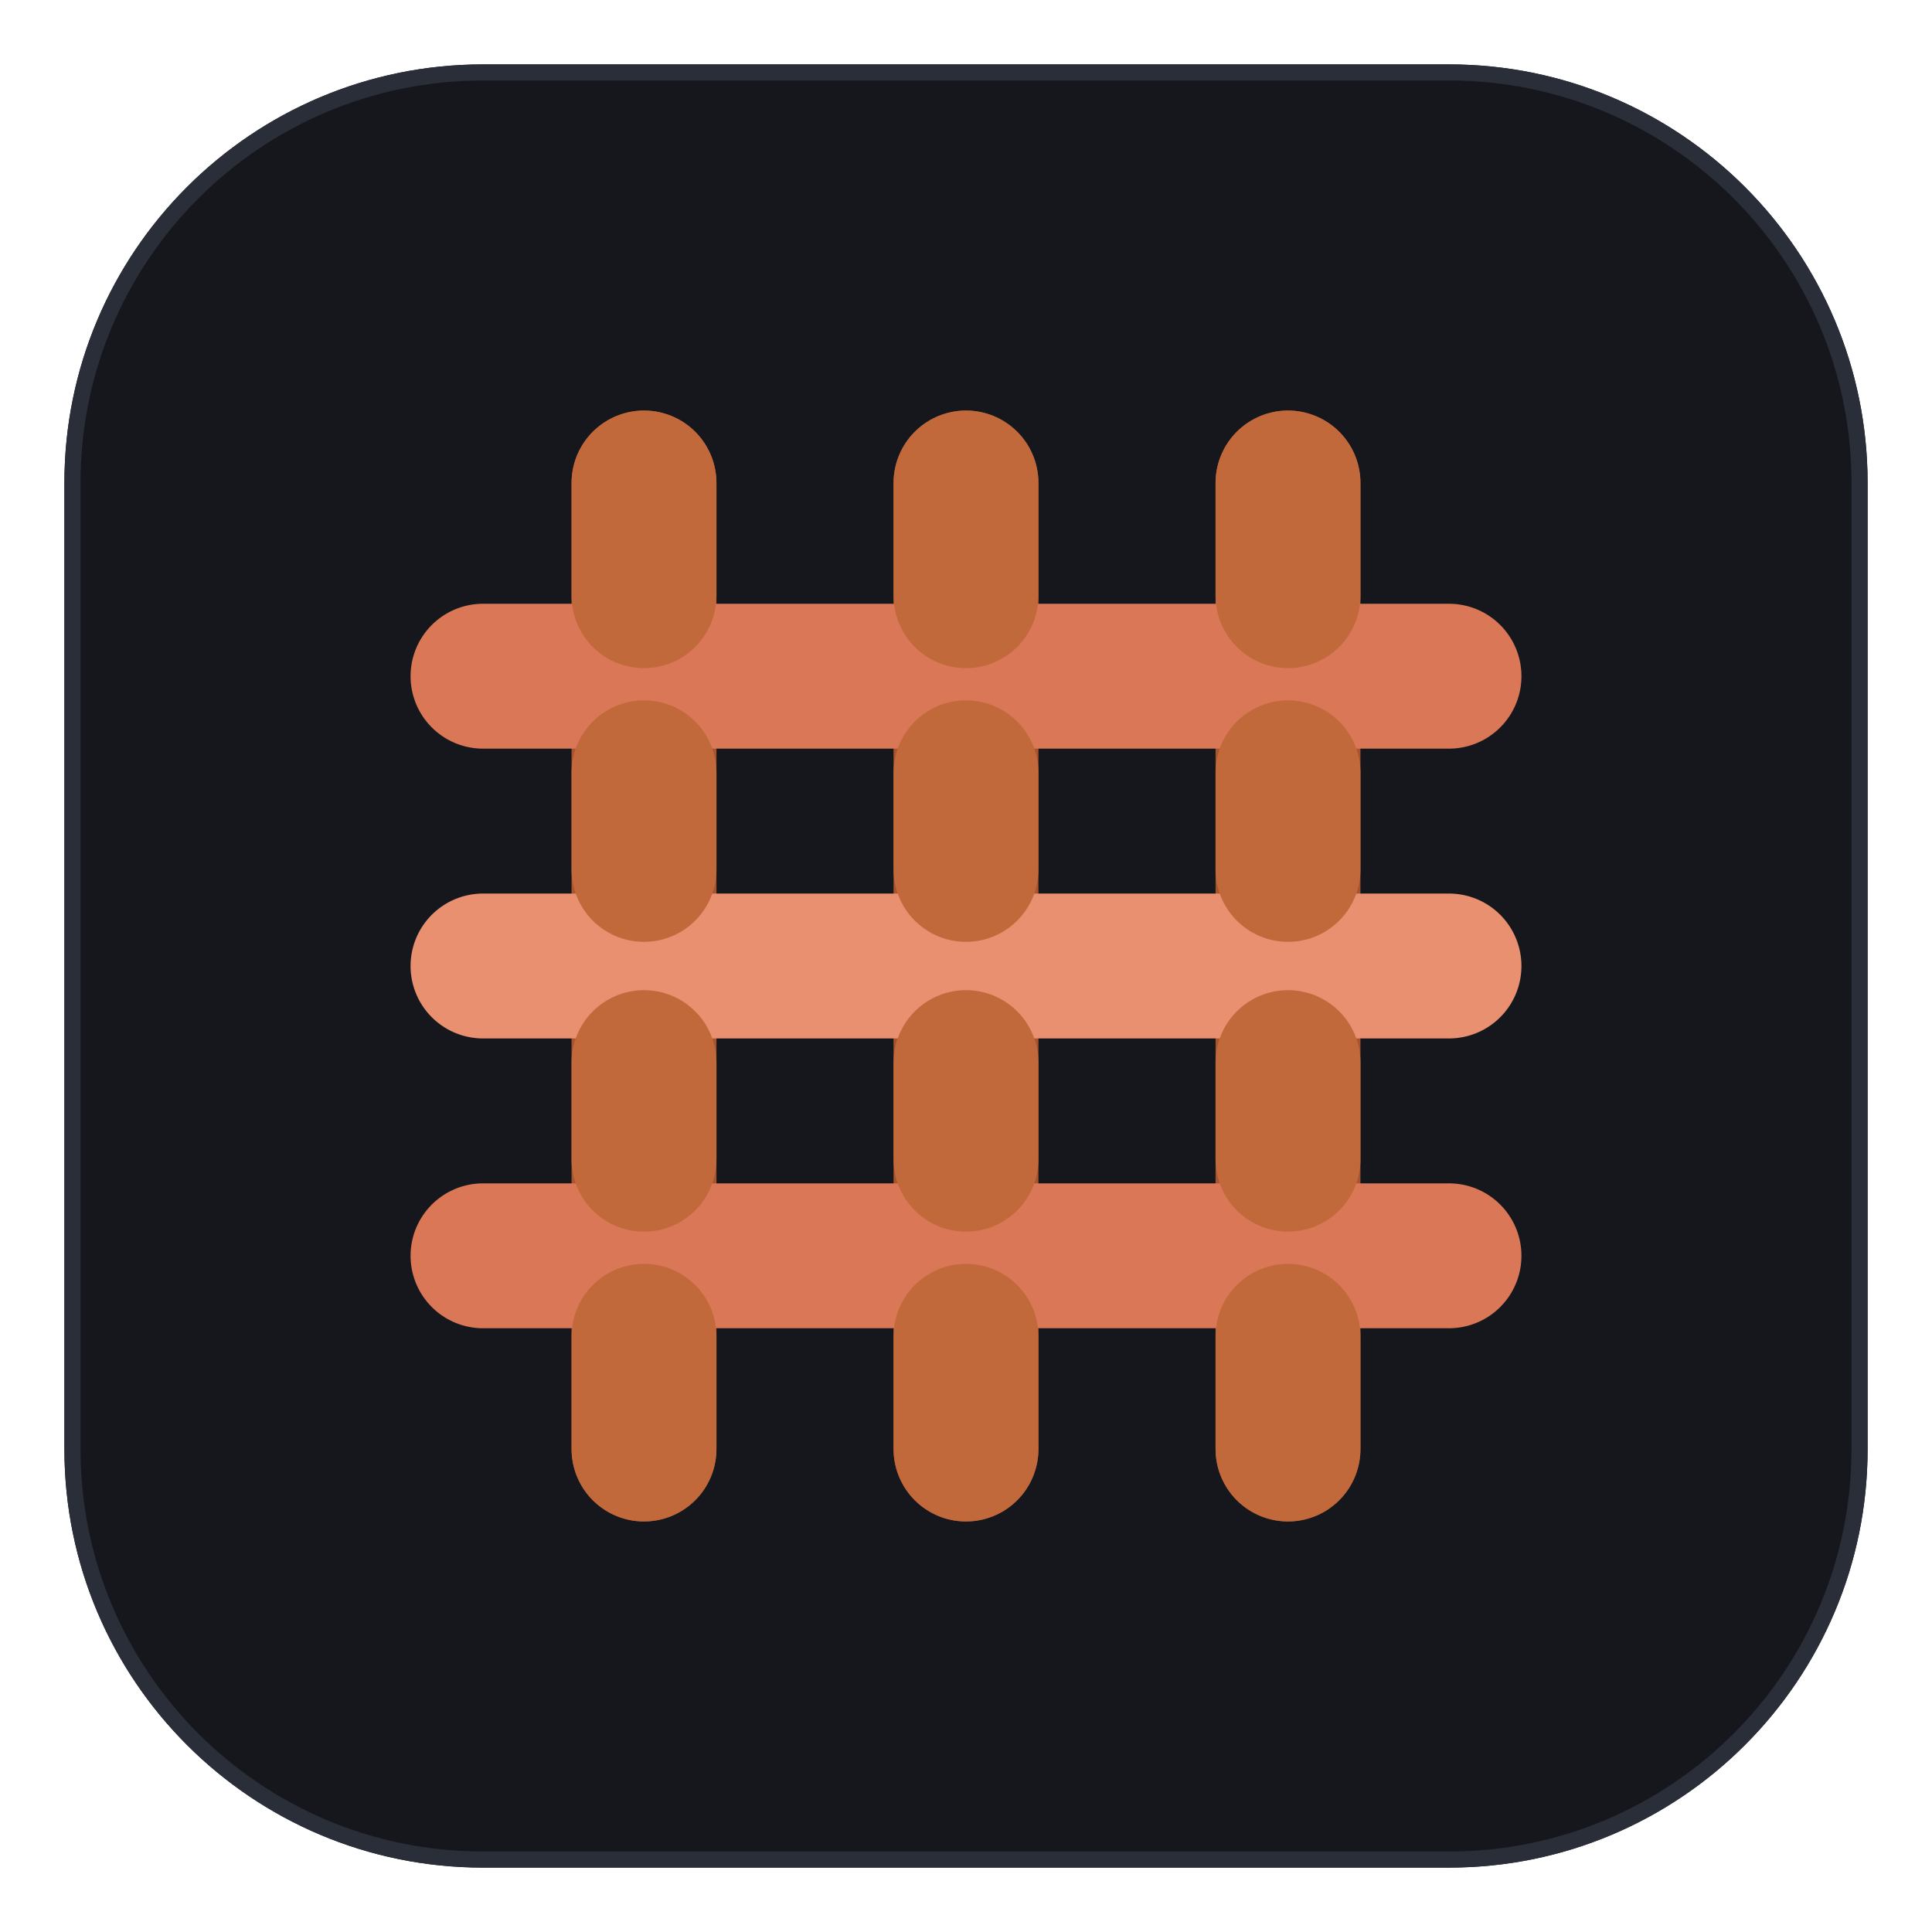
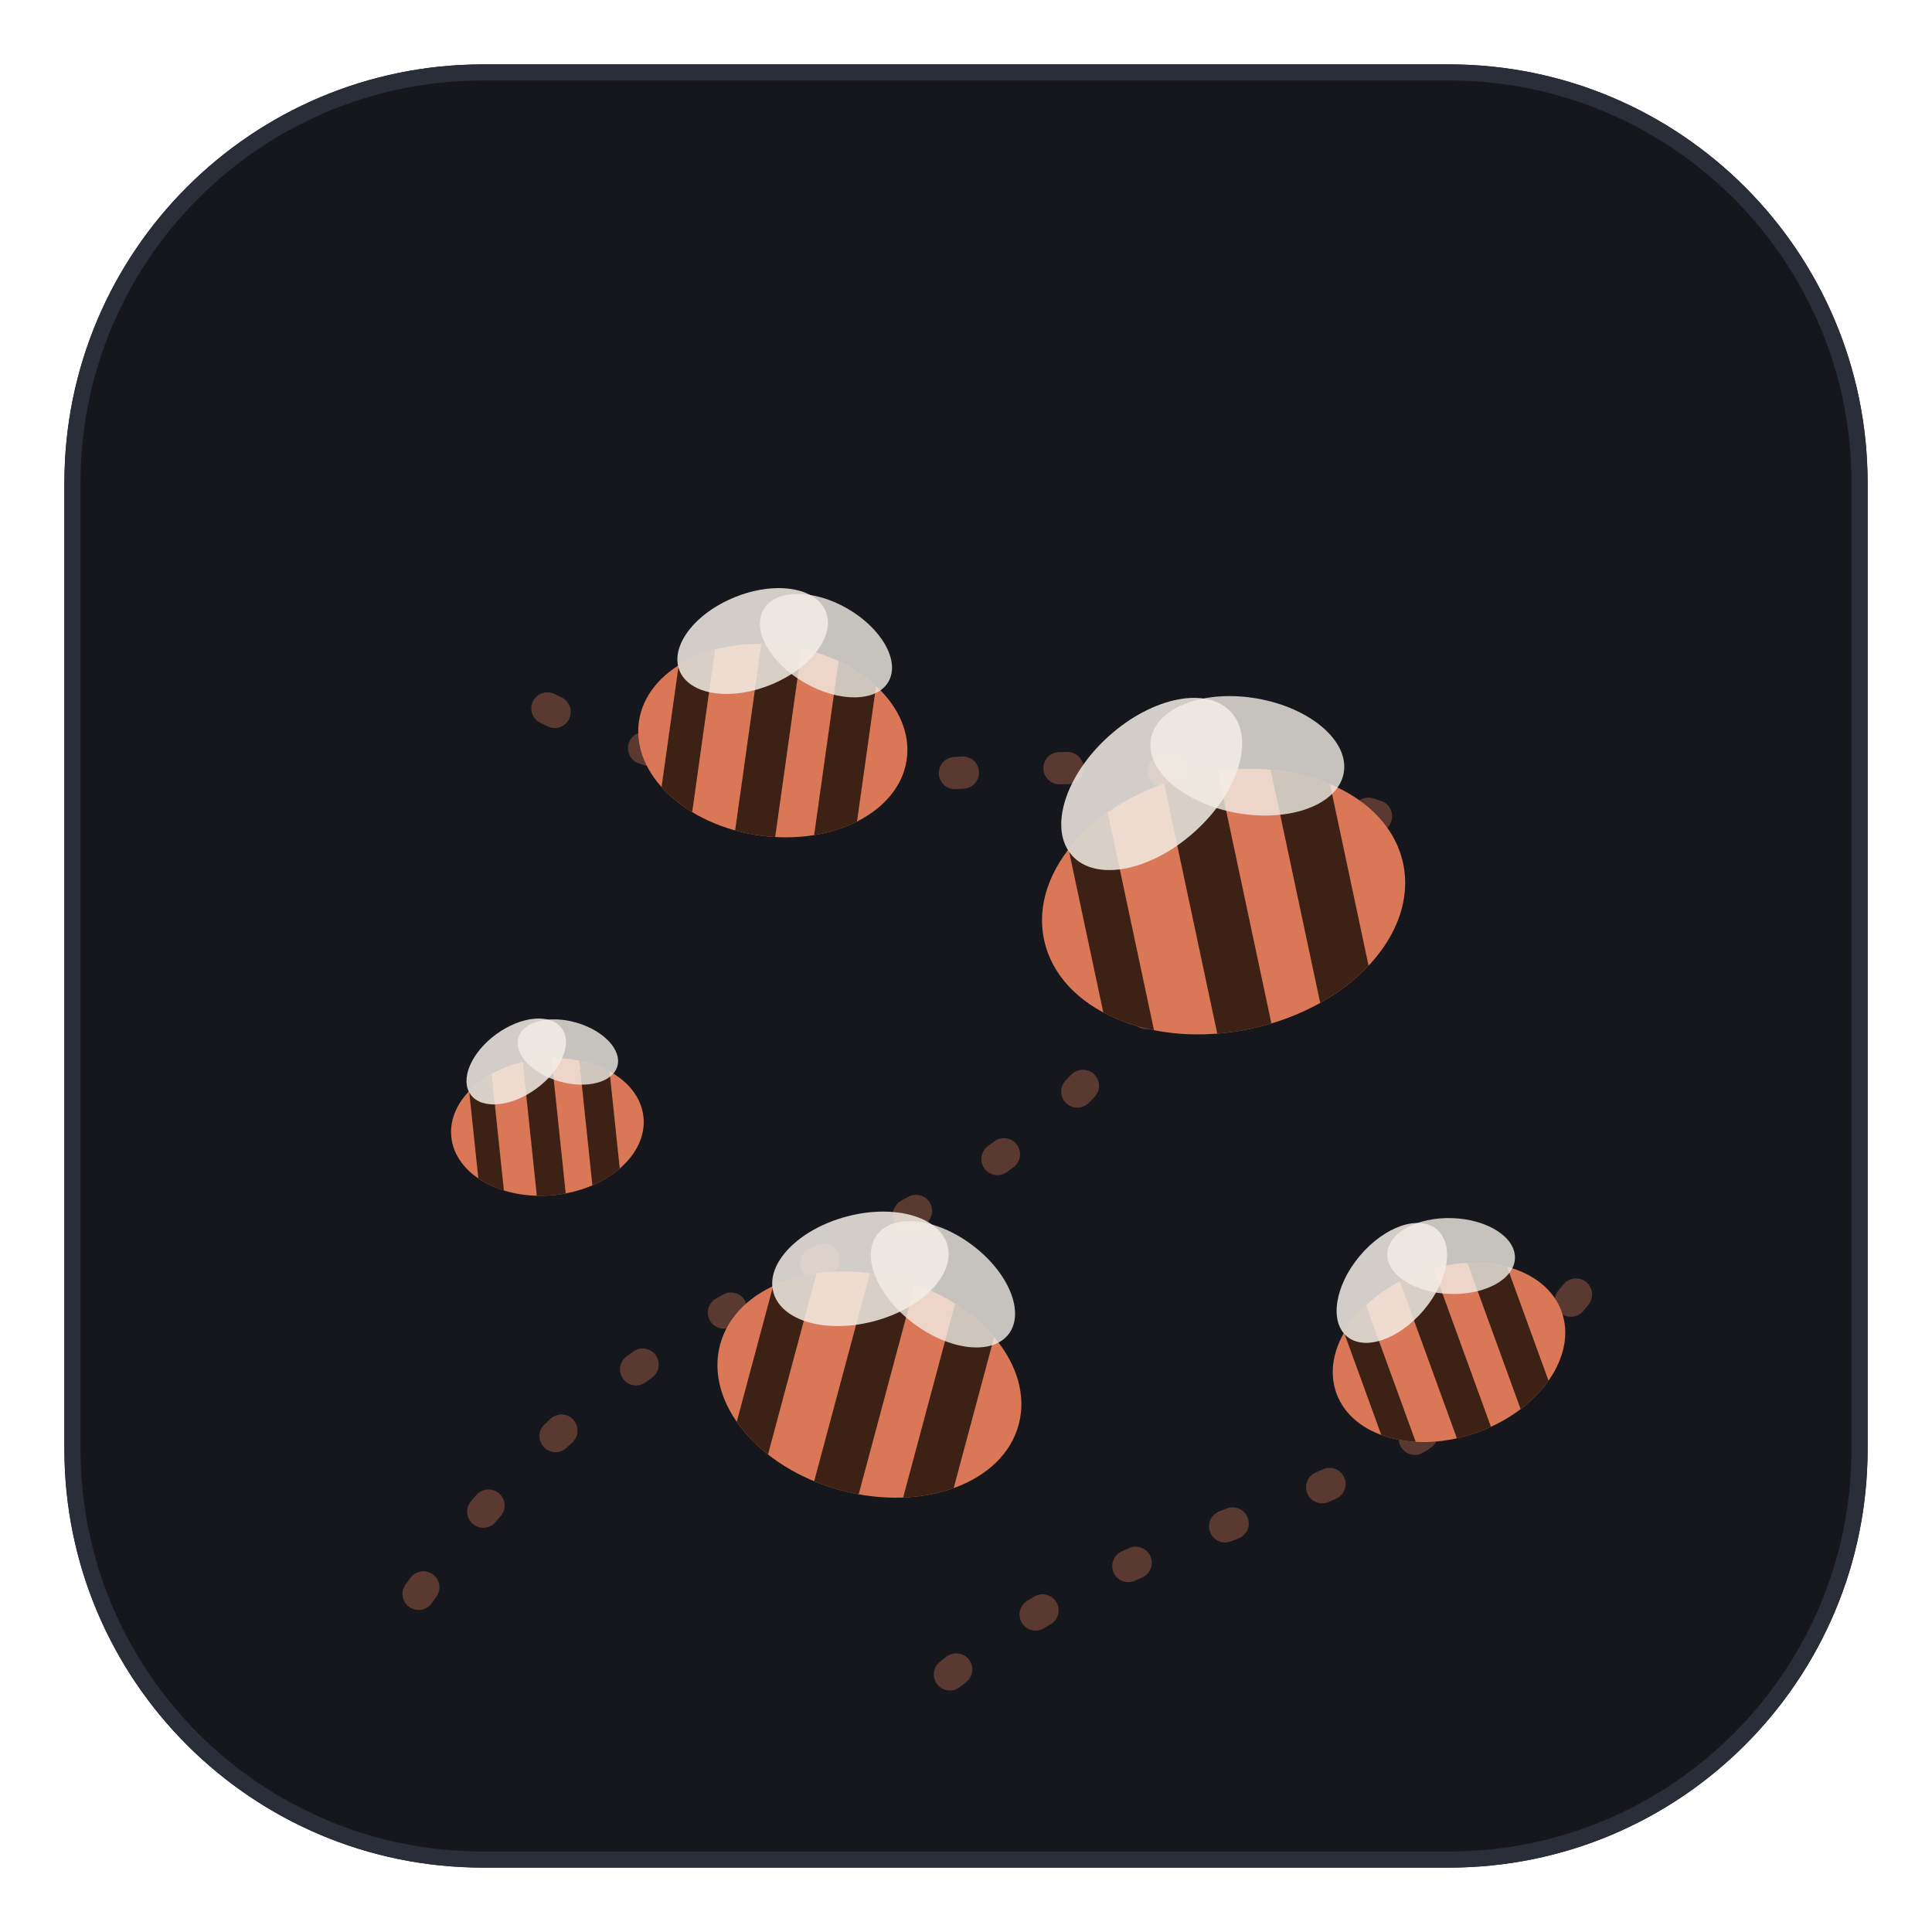
<svg xmlns="http://www.w3.org/2000/svg" width="120" height="120" viewBox="0 0 120 120" fill="none" role="img" aria-label="Swrm">
+   <defs>
+     <clipPath id="bclip">
+       <ellipse cx="0" cy="0" rx="12" ry="8.5" />
+     </clipPath>
+     <g id="bee">
+       <ellipse cx="0" cy="0" rx="12" ry="8.5" fill="#d97757" />
+       <g clip-path="url(#bclip)">
+         <rect x="-2.2" y="-10" width="3.6" height="20" fill="#3d2114" />
+         <rect x="4.8" y="-10" width="3.6" height="20" fill="#3d2114" />
+         <rect x="-9.2" y="-10" width="3" height="20" fill="#3d2114" />
+       </g>
+       <ellipse cx="-3" cy="-8.5" rx="7" ry="4.2" fill="#f3ede6" opacity="0.85" transform="rotate(-30 -3 -8.5)" />
+       <ellipse cx="3.5" cy="-9" rx="6.4" ry="3.8" fill="#f3ede6" opacity="0.8" transform="rotate(22 3.5 -9)" />
+     </g>
+   </defs>
  <rect x="4" y="4" width="112" height="112" rx="26" fill="#15171c" />
  <rect x="4.5" y="4.5" width="111" height="111" rx="25.5" stroke="#2a2e38" />
-   <g stroke-linecap="round">
-     <line x1="40" y1="30" x2="40" y2="90" stroke="#a8552f" stroke-width="9" />
-     <line x1="60" y1="30" x2="60" y2="90" stroke="#a8552f" stroke-width="9" />
-     <line x1="80" y1="30" x2="80" y2="90" stroke="#a8552f" stroke-width="9" />
-     <line x1="30" y1="42" x2="90" y2="42" stroke="#d97757" stroke-width="9" />
-     <line x1="30" y1="60" x2="90" y2="60" stroke="#e89070" stroke-width="9" />
-     <line x1="30" y1="78" x2="90" y2="78" stroke="#d97757" stroke-width="9" />
-     <line x1="40" y1="30" x2="40" y2="37" stroke="#c2693c" stroke-width="9" />
-     <line x1="60" y1="30" x2="60" y2="37" stroke="#c2693c" stroke-width="9" />
-     <line x1="80" y1="30" x2="80" y2="37" stroke="#c2693c" stroke-width="9" />
-     <line x1="40" y1="48" x2="40" y2="54" stroke="#c2693c" stroke-width="9" />
-     <line x1="60" y1="48" x2="60" y2="54" stroke="#c2693c" stroke-width="9" />
-     <line x1="80" y1="48" x2="80" y2="54" stroke="#c2693c" stroke-width="9" />
-     <line x1="40" y1="66" x2="40" y2="72" stroke="#c2693c" stroke-width="9" />
-     <line x1="60" y1="66" x2="60" y2="72" stroke="#c2693c" stroke-width="9" />
-     <line x1="80" y1="66" x2="80" y2="72" stroke="#c2693c" stroke-width="9" />
-     <line x1="40" y1="83" x2="40" y2="90" stroke="#c2693c" stroke-width="9" />
-     <line x1="60" y1="83" x2="60" y2="90" stroke="#c2693c" stroke-width="9" />
-     <line x1="80" y1="83" x2="80" y2="90" stroke="#c2693c" stroke-width="9" />
+   <g stroke="#d97757" stroke-width="2" fill="none" opacity="0.35" stroke-linecap="round" stroke-dasharray="0.5 6">
+     <path d="M26 99 C 44 74, 59 82, 74 59" />
+     <path d="M34 44 C 54 54, 64 42, 89 52" />
+     <path d="M59 104 C 74 92, 86 96, 99 79" />
  </g>
+   <use href="#bee" transform="translate(76,56) scale(0.95) rotate(-12)" />
+   <use href="#bee" transform="translate(48,46) scale(0.7) rotate(8)" />
+   <use href="#bee" transform="translate(90,84) scale(0.62) rotate(-20)" />
+   <use href="#bee" transform="translate(54,86) scale(0.8) rotate(15)" />
+   <use href="#bee" transform="translate(34,70) scale(0.5) rotate(-6)" />
</svg>
